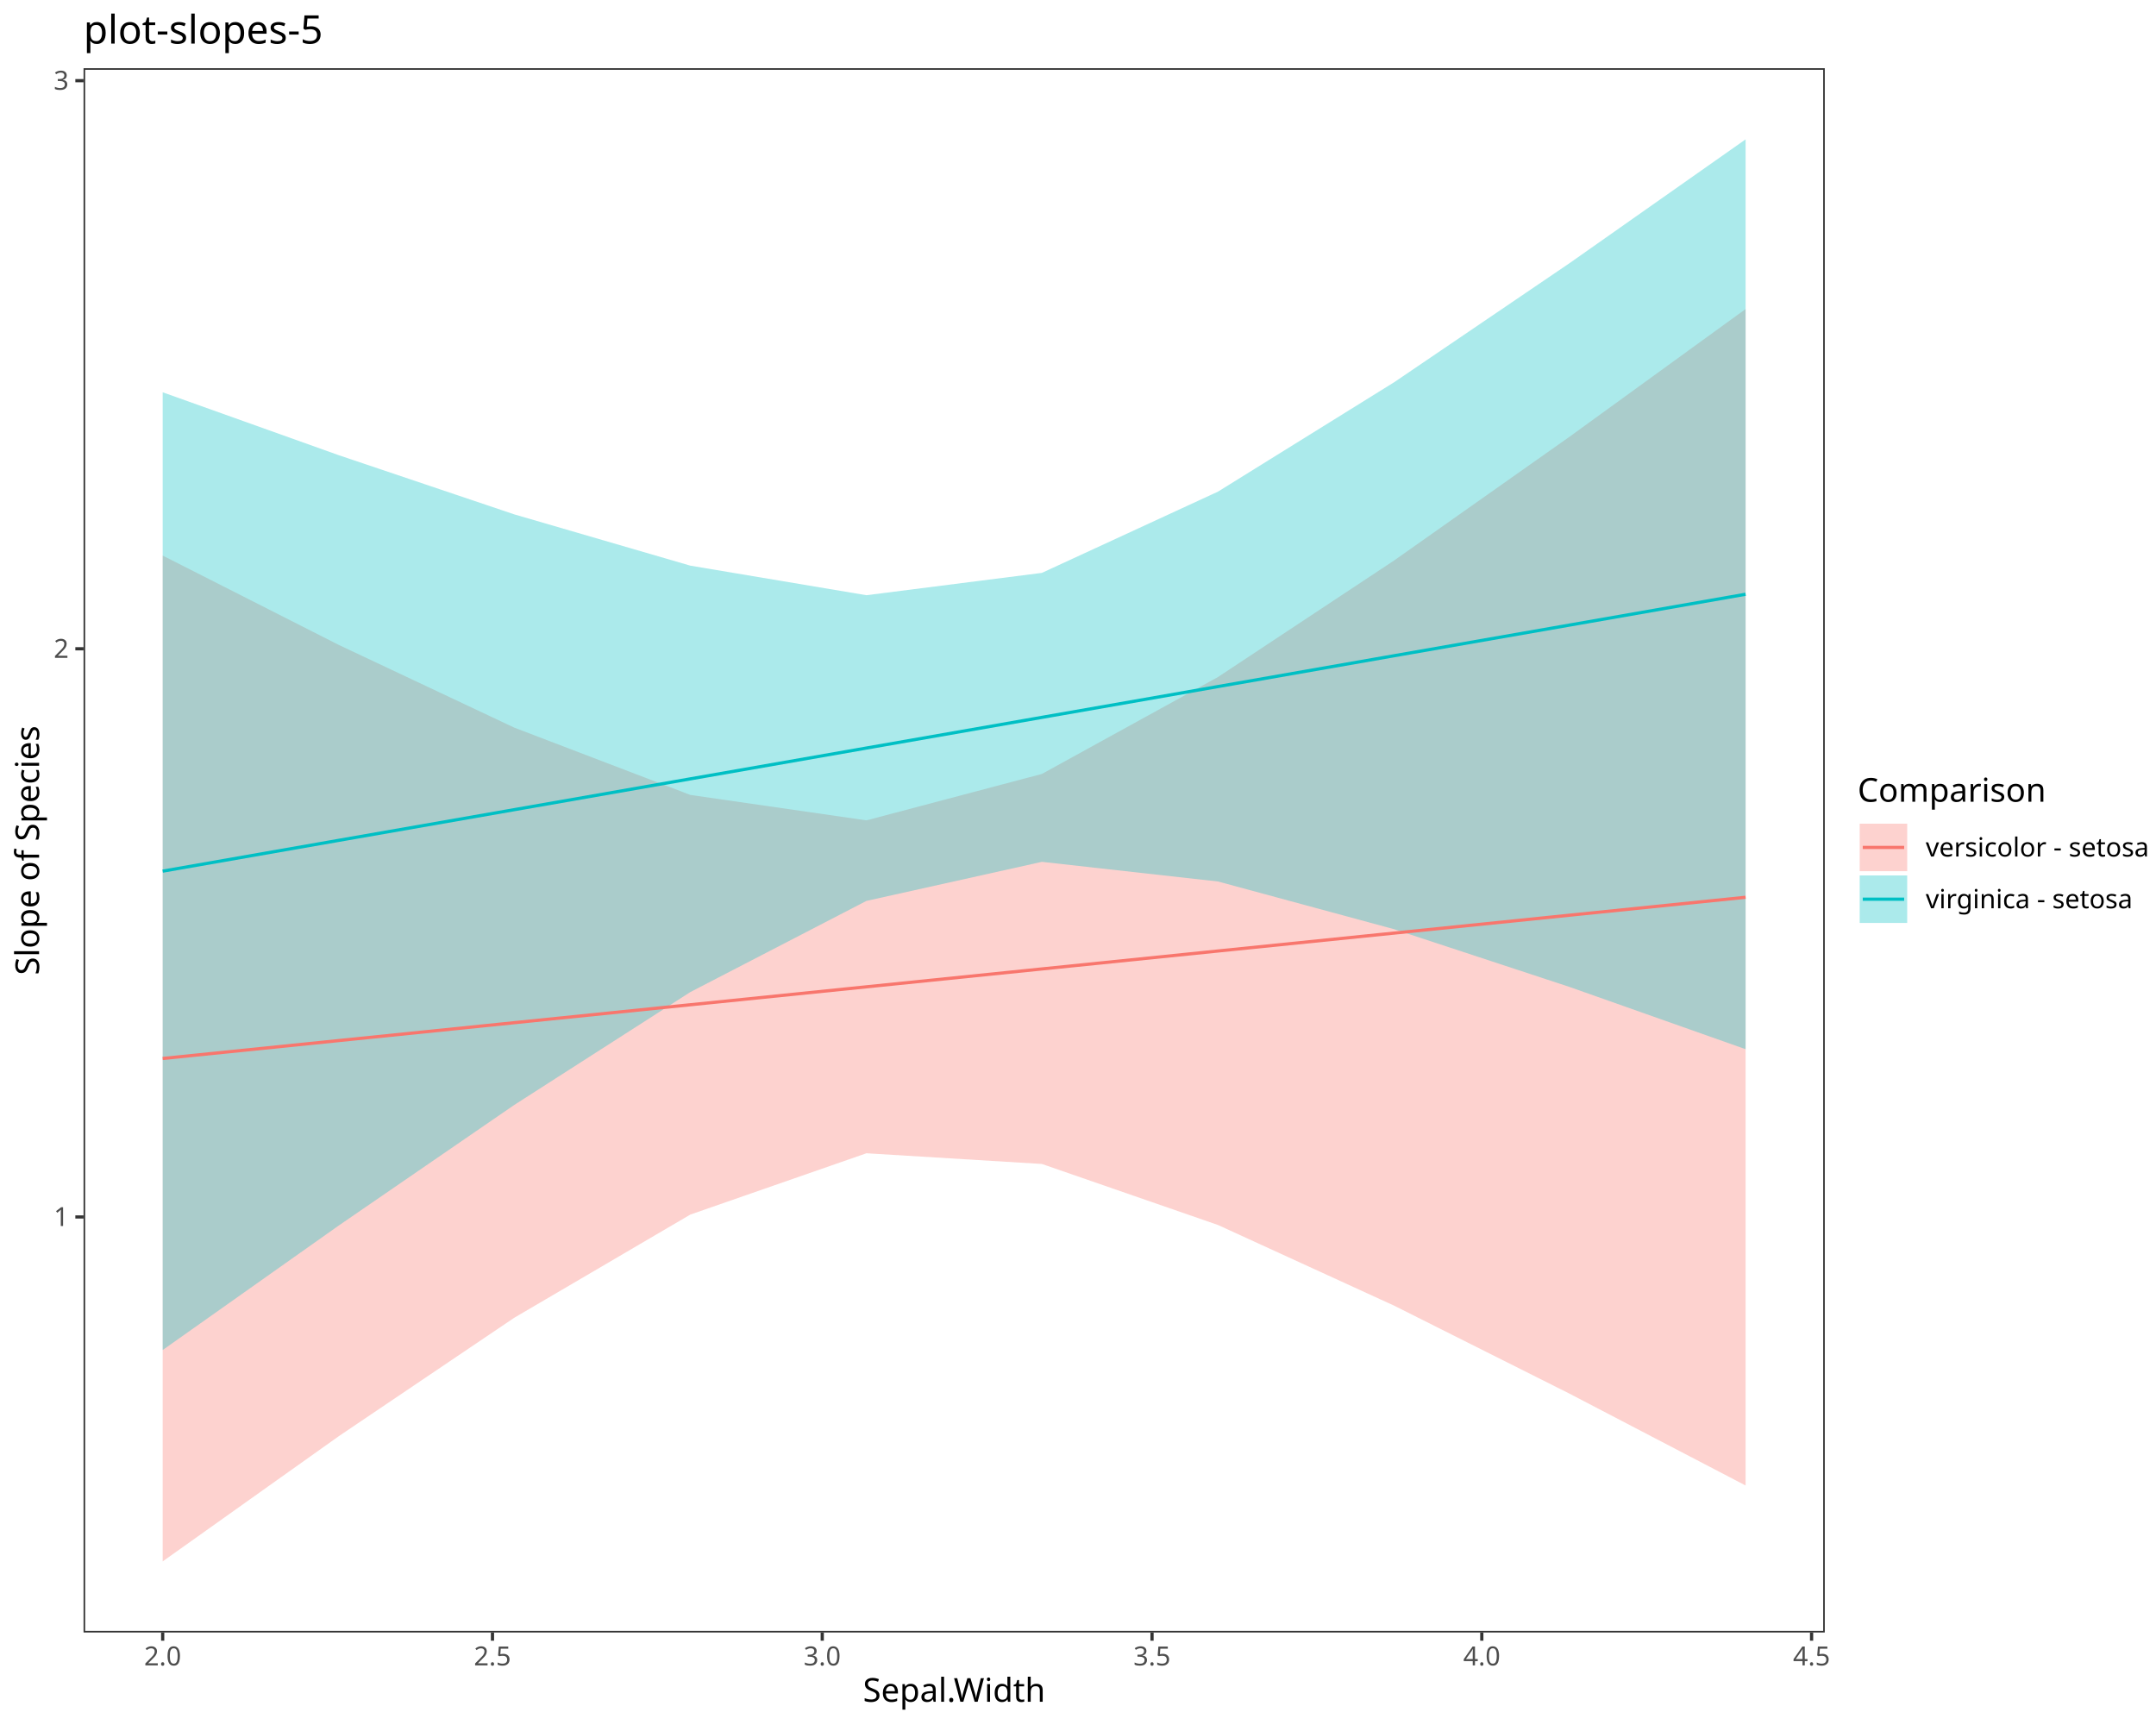
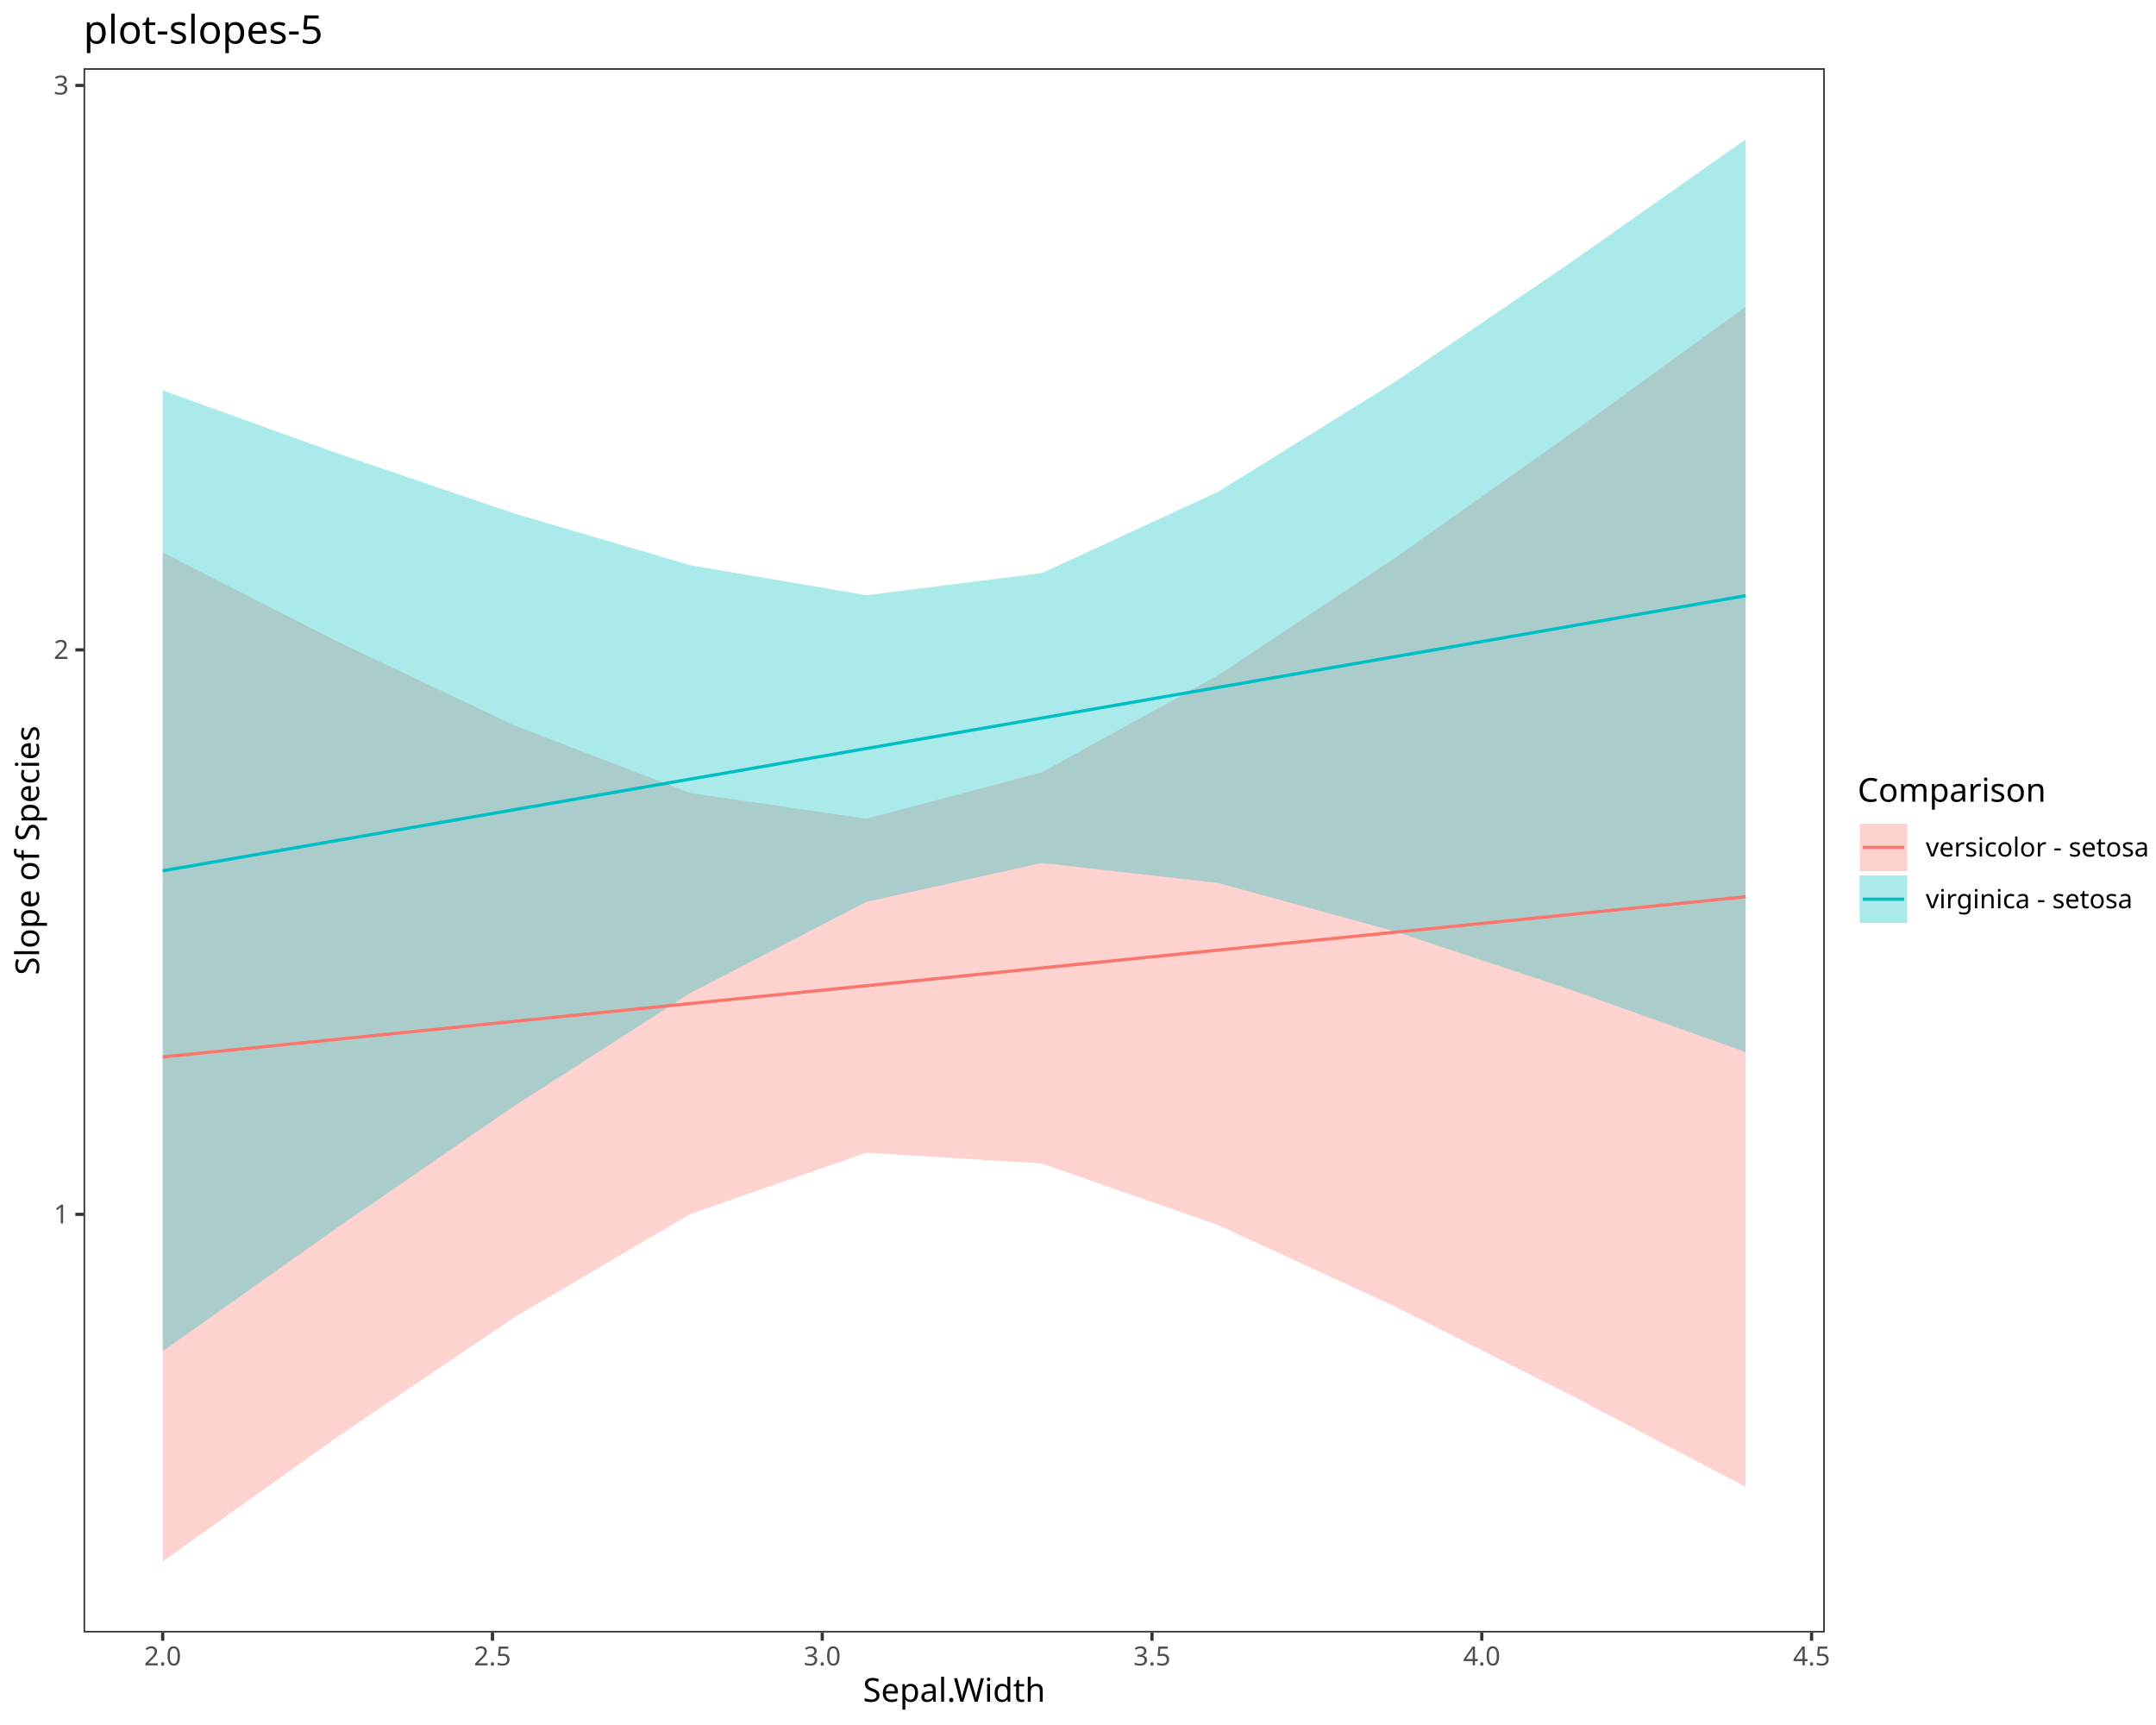
<svg xmlns="http://www.w3.org/2000/svg" class="svglite" data-engine-version="2.0" width="720.00pt" height="576.00pt" viewBox="0 0 720.00 576.00">
  <defs>
    <style type="text/css">
    .svglite line, .svglite polyline, .svglite polygon, .svglite path, .svglite rect, .svglite circle {
      fill: none;
      stroke: #000000;
      stroke-linecap: round;
      stroke-linejoin: round;
      stroke-miterlimit: 10.00;
    }
  </style>
  </defs>
  <rect width="100%" height="100%" style="stroke: none; fill: #FFFFFF;" />
  <defs>
    <clipPath id="cpMC4wMHw3MjAuMDB8MC4wMHw1NzYuMDA=">
      <rect x="0.00" y="0.00" width="720.00" height="576.00" />
    </clipPath>
  </defs>
  <g clip-path="url(#cpMC4wMHw3MjAuMDB8MC4wMHw1NzYuMDA=)">
    <rect x="-0" y="0.00" width="720.00" height="576.00" style="stroke-width: 1.07; stroke: #FFFFFF; fill: #FFFFFF;" />
  </g>
  <defs>
    <clipPath id="cpMjcuOTB8NjA5LjM4fDIyLjc4fDU0NS4xMQ==">
      <rect x="27.90" y="22.78" width="581.49" height="522.33" />
    </clipPath>
  </defs>
  <g clip-path="url(#cpMjcuOTB8NjA5LjM4fDIyLjc4fDU0NS4xMQ==)">
    <rect x="27.90" y="22.78" width="581.49" height="522.33" style="stroke-width: 1.07; stroke: none; fill: #FFFFFF;" />
-     <line x1="27.90" y1="596.08" x2="609.38" y2="596.08" style="stroke-width: 1.07; stroke: #000000; stroke-opacity: 0.50; stroke-dasharray: 5.69,5.69; stroke-linecap: butt;" />
-     <line x1="27.90" y1="596.08" x2="609.38" y2="596.08" style="stroke-width: 1.07; stroke: #000000; stroke-opacity: 0.50; stroke-dasharray: 5.69,5.69; stroke-linecap: butt;" />
-     <polygon points="54.33,185.52 113.14,215.35 171.73,242.96 230.54,265.44 289.35,273.93 347.94,258.43 406.75,226.07 465.56,187.16 524.14,145.84 582.95,103.19 582.95,496.03 524.14,465.36 465.56,435.97 406.75,409.04 347.94,388.66 289.35,385.09 230.54,405.56 171.73,440.02 113.14,479.56 54.33,521.37 " style="stroke-width: 0.00; stroke: none; stroke-linecap: butt; fill: #F8766D; fill-opacity: 0.33;" />
-     <polyline points="54.33,185.52 113.14,215.35 171.73,242.96 230.54,265.44 289.35,273.93 347.94,258.43 406.75,226.07 465.56,187.16 524.14,145.84 582.95,103.19 " style="stroke-width: 1.07; stroke: none; stroke-linecap: butt;" />
-     <polyline points="582.95,496.03 524.14,465.36 465.56,435.97 406.75,409.04 347.94,388.66 289.35,385.09 230.54,405.56 171.73,440.02 113.14,479.56 54.33,521.37 " style="stroke-width: 1.07; stroke: none; stroke-linecap: butt;" />
-     <polygon points="54.33,130.99 113.14,152.00 171.73,171.75 230.54,188.88 289.35,198.75 347.94,191.29 406.75,164.16 465.56,127.65 524.14,87.88 582.95,46.53 582.95,350.34 524.14,329.55 465.56,310.27 406.75,294.34 347.94,287.78 289.35,300.82 230.54,331.26 171.73,368.96 113.14,409.21 54.33,450.79 " style="stroke-width: 0.00; stroke: none; stroke-linecap: butt; fill: #00BFC4; fill-opacity: 0.33;" />
-     <polyline points="54.33,130.99 113.14,152.00 171.73,171.75 230.54,188.88 289.35,198.75 347.94,191.29 406.75,164.16 465.56,127.65 524.14,87.88 582.95,46.53 " style="stroke-width: 1.07; stroke: none; stroke-linecap: butt;" />
-     <polyline points="582.95,350.34 524.14,329.55 465.56,310.27 406.75,294.34 347.94,287.78 289.35,300.82 230.54,331.26 171.73,368.96 113.14,409.21 54.33,450.79 " style="stroke-width: 1.07; stroke: none; stroke-linecap: butt;" />
-     <polyline points="54.33,353.44 113.14,347.46 171.73,341.49 230.54,335.50 289.35,329.51 347.94,323.54 406.75,317.55 465.56,311.57 524.14,305.60 582.95,299.61 " style="stroke-width: 1.07; stroke: #F8766D; stroke-linecap: butt;" />
-     <polyline points="54.33,290.89 113.14,280.60 171.73,270.36 230.54,260.07 289.35,249.78 347.94,239.54 406.75,229.25 465.56,218.96 524.14,208.72 582.95,198.43 " style="stroke-width: 1.07; stroke: #00BFC4; stroke-linecap: butt;" />
+     <line x1="27.90" y1="593.97" x2="609.38" y2="593.97" style="stroke-width: 1.07; stroke: #000000; stroke-opacity: 0.50; stroke-dasharray: 5.69,5.69; stroke-linecap: butt;" />
+     <line x1="27.90" y1="593.97" x2="609.38" y2="593.97" style="stroke-width: 1.07; stroke: #000000; stroke-opacity: 0.50; stroke-dasharray: 5.69,5.69; stroke-linecap: butt;" />
+     <polygon points="54.33,184.46 113.14,214.45 171.73,242.20 230.54,264.81 289.35,273.38 347.94,257.89 406.75,225.49 465.56,186.51 524.14,145.12 582.95,102.40 582.95,496.46 524.14,465.64 465.56,436.11 406.75,409.03 347.94,388.53 289.35,384.89 230.54,405.37 171.73,439.88 113.14,479.49 54.33,521.37 " style="stroke-width: 0.00; stroke: none; stroke-linecap: butt; fill: #F8766D; fill-opacity: 0.33;" />
+     <polyline points="54.33,184.46 113.14,214.45 171.73,242.20 230.54,264.81 289.35,273.38 347.94,257.89 406.75,225.49 465.56,186.51 524.14,145.12 582.95,102.40 " style="stroke-width: 1.07; stroke: none; stroke-linecap: butt;" />
+     <polyline points="582.95,496.46 524.14,465.64 465.56,436.11 406.75,409.03 347.94,388.53 289.35,384.89 230.54,405.37 171.73,439.88 113.14,479.49 54.33,521.37 " style="stroke-width: 1.07; stroke: none; stroke-linecap: butt;" />
+     <polygon points="54.33,130.36 113.14,151.54 171.73,171.45 230.54,188.73 289.35,198.74 347.94,191.35 406.75,164.23 465.56,127.71 524.14,87.91 582.95,46.53 582.95,351.29 524.14,330.34 465.56,310.91 406.75,294.83 347.94,288.15 289.35,301.12 230.54,331.56 171.73,369.29 113.14,409.56 54.33,451.17 " style="stroke-width: 0.00; stroke: none; stroke-linecap: butt; fill: #00BFC4; fill-opacity: 0.33;" />
+     <polyline points="54.33,130.36 113.14,151.54 171.73,171.45 230.54,188.73 289.35,198.74 347.94,191.35 406.75,164.23 465.56,127.71 524.14,87.91 582.95,46.53 " style="stroke-width: 1.07; stroke: none; stroke-linecap: butt;" />
+     <polyline points="582.95,351.29 524.14,330.34 465.56,310.91 406.75,294.83 347.94,288.15 289.35,301.12 230.54,331.56 171.73,369.29 113.14,409.56 54.33,451.17 " style="stroke-width: 1.07; stroke: none; stroke-linecap: butt;" />
+     <polyline points="54.33,352.92 113.14,346.97 171.73,341.04 230.54,335.09 289.35,329.14 347.94,323.21 406.75,317.26 465.56,311.31 524.14,305.38 582.95,299.43 " style="stroke-width: 1.07; stroke: #F8766D; stroke-linecap: butt;" />
+     <polyline points="54.33,290.77 113.14,280.55 171.73,270.37 230.54,260.15 289.35,249.93 347.94,239.75 406.75,229.53 465.56,219.31 524.14,209.13 582.95,198.91 " style="stroke-width: 1.07; stroke: #00BFC4; stroke-linecap: butt;" />
    <rect x="27.90" y="22.78" width="581.49" height="522.33" style="stroke-width: 1.07; stroke: #333333;" />
  </g>
  <g clip-path="url(#cpMC4wMHw3MjAuMDB8MC4wMHw1NzYuMDA=)">
-     <text x="22.97" y="409.39" text-anchor="end" style="font-size: 8.80px; fill: #4D4D4D; font-family: sans;" textLength="4.89px" lengthAdjust="spacingAndGlyphs">1</text>
-     <text x="22.97" y="219.67" text-anchor="end" style="font-size: 8.80px; fill: #4D4D4D; font-family: sans;" textLength="4.89px" lengthAdjust="spacingAndGlyphs">2</text>
-     <text x="22.97" y="29.96" text-anchor="end" style="font-size: 8.80px; fill: #4D4D4D; font-family: sans;" textLength="4.89px" lengthAdjust="spacingAndGlyphs">3</text>
-     <polyline points="25.16,406.36 27.90,406.36 " style="stroke-width: 1.07; stroke: #333333; stroke-linecap: butt;" />
-     <polyline points="25.16,216.64 27.90,216.64 " style="stroke-width: 1.07; stroke: #333333; stroke-linecap: butt;" />
-     <polyline points="25.16,26.93 27.90,26.93 " style="stroke-width: 1.07; stroke: #333333; stroke-linecap: butt;" />
+     <text x="22.97" y="408.52" text-anchor="end" style="font-size: 8.80px; fill: #4D4D4D; font-family: sans;" textLength="4.89px" lengthAdjust="spacingAndGlyphs">1</text>
+     <text x="22.97" y="220.03" text-anchor="end" style="font-size: 8.80px; fill: #4D4D4D; font-family: sans;" textLength="4.89px" lengthAdjust="spacingAndGlyphs">2</text>
+     <text x="22.97" y="31.55" text-anchor="end" style="font-size: 8.80px; fill: #4D4D4D; font-family: sans;" textLength="4.89px" lengthAdjust="spacingAndGlyphs">3</text>
+     <polyline points="25.16,405.49 27.90,405.49 " style="stroke-width: 1.07; stroke: #333333; stroke-linecap: butt;" />
+     <polyline points="25.16,217.00 27.90,217.00 " style="stroke-width: 1.07; stroke: #333333; stroke-linecap: butt;" />
+     <polyline points="25.16,28.52 27.90,28.52 " style="stroke-width: 1.07; stroke: #333333; stroke-linecap: butt;" />
    <polyline points="54.33,547.85 54.33,545.11 " style="stroke-width: 1.07; stroke: #333333; stroke-linecap: butt;" />
    <polyline points="164.46,547.85 164.46,545.11 " style="stroke-width: 1.07; stroke: #333333; stroke-linecap: butt;" />
    <polyline points="274.59,547.85 274.59,545.11 " style="stroke-width: 1.07; stroke: #333333; stroke-linecap: butt;" />
    <polyline points="384.72,547.85 384.72,545.11 " style="stroke-width: 1.07; stroke: #333333; stroke-linecap: butt;" />
    <polyline points="494.85,547.85 494.85,545.11 " style="stroke-width: 1.07; stroke: #333333; stroke-linecap: butt;" />
    <polyline points="604.98,547.85 604.98,545.11 " style="stroke-width: 1.07; stroke: #333333; stroke-linecap: butt;" />
    <text x="54.33" y="556.10" text-anchor="middle" style="font-size: 8.80px; fill: #4D4D4D; font-family: sans;" textLength="12.23px" lengthAdjust="spacingAndGlyphs">2.0</text>
    <text x="164.46" y="556.10" text-anchor="middle" style="font-size: 8.80px; fill: #4D4D4D; font-family: sans;" textLength="12.23px" lengthAdjust="spacingAndGlyphs">2.5</text>
    <text x="274.59" y="556.10" text-anchor="middle" style="font-size: 8.80px; fill: #4D4D4D; font-family: sans;" textLength="12.23px" lengthAdjust="spacingAndGlyphs">3.0</text>
    <text x="384.72" y="556.10" text-anchor="middle" style="font-size: 8.80px; fill: #4D4D4D; font-family: sans;" textLength="12.23px" lengthAdjust="spacingAndGlyphs">3.5</text>
    <text x="494.85" y="556.10" text-anchor="middle" style="font-size: 8.80px; fill: #4D4D4D; font-family: sans;" textLength="12.23px" lengthAdjust="spacingAndGlyphs">4.0</text>
    <text x="604.98" y="556.10" text-anchor="middle" style="font-size: 8.80px; fill: #4D4D4D; font-family: sans;" textLength="12.23px" lengthAdjust="spacingAndGlyphs">4.5</text>
    <text x="318.64" y="568.24" text-anchor="middle" style="font-size: 11.00px; font-family: sans;" textLength="59.31px" lengthAdjust="spacingAndGlyphs">Sepal.Width</text>
    <text transform="translate(13.05,283.95) rotate(-90)" text-anchor="middle" style="font-size: 11.00px; font-family: sans;" textLength="82.57px" lengthAdjust="spacingAndGlyphs">Slope of Species</text>
    <rect x="620.34" y="259.00" width="94.18" height="49.89" style="stroke-width: 1.07; stroke: none; fill: #FFFFFF;" />
    <text x="620.34" y="267.71" style="font-size: 11.00px; font-family: sans;" textLength="59.31px" lengthAdjust="spacingAndGlyphs">Comparison</text>
    <rect x="620.34" y="274.33" width="17.28" height="17.28" style="stroke-width: 1.07; stroke: none; fill: #FFFFFF;" />
    <rect x="621.05" y="275.04" width="15.86" height="15.86" style="stroke-width: 1.07; stroke: none; stroke-linecap: butt; stroke-linejoin: miter; fill: #F8766D; fill-opacity: 0.33;" />
    <line x1="622.07" y1="282.97" x2="635.90" y2="282.97" style="stroke-width: 1.07; stroke: #F8766D; stroke-linecap: butt;" />
    <rect x="620.34" y="291.61" width="17.28" height="17.28" style="stroke-width: 1.07; stroke: none; fill: #FFFFFF;" />
    <rect x="621.05" y="292.32" width="15.86" height="15.86" style="stroke-width: 1.07; stroke: none; stroke-linecap: butt; stroke-linejoin: miter; fill: #00BFC4; fill-opacity: 0.33;" />
    <line x1="622.07" y1="300.25" x2="635.90" y2="300.25" style="stroke-width: 1.07; stroke: #00BFC4; stroke-linecap: butt;" />
    <text x="643.10" y="286.00" style="font-size: 8.80px; font-family: sans;" textLength="71.42px" lengthAdjust="spacingAndGlyphs">versicolor - setosa</text>
    <text x="643.10" y="303.28" style="font-size: 8.80px; font-family: sans;" textLength="66.04px" lengthAdjust="spacingAndGlyphs">virginica - setosa</text>
    <text x="27.90" y="14.56" style="font-size: 13.20px; font-family: sans;" textLength="75.58px" lengthAdjust="spacingAndGlyphs">plot-slopes-5</text>
  </g>
</svg>
